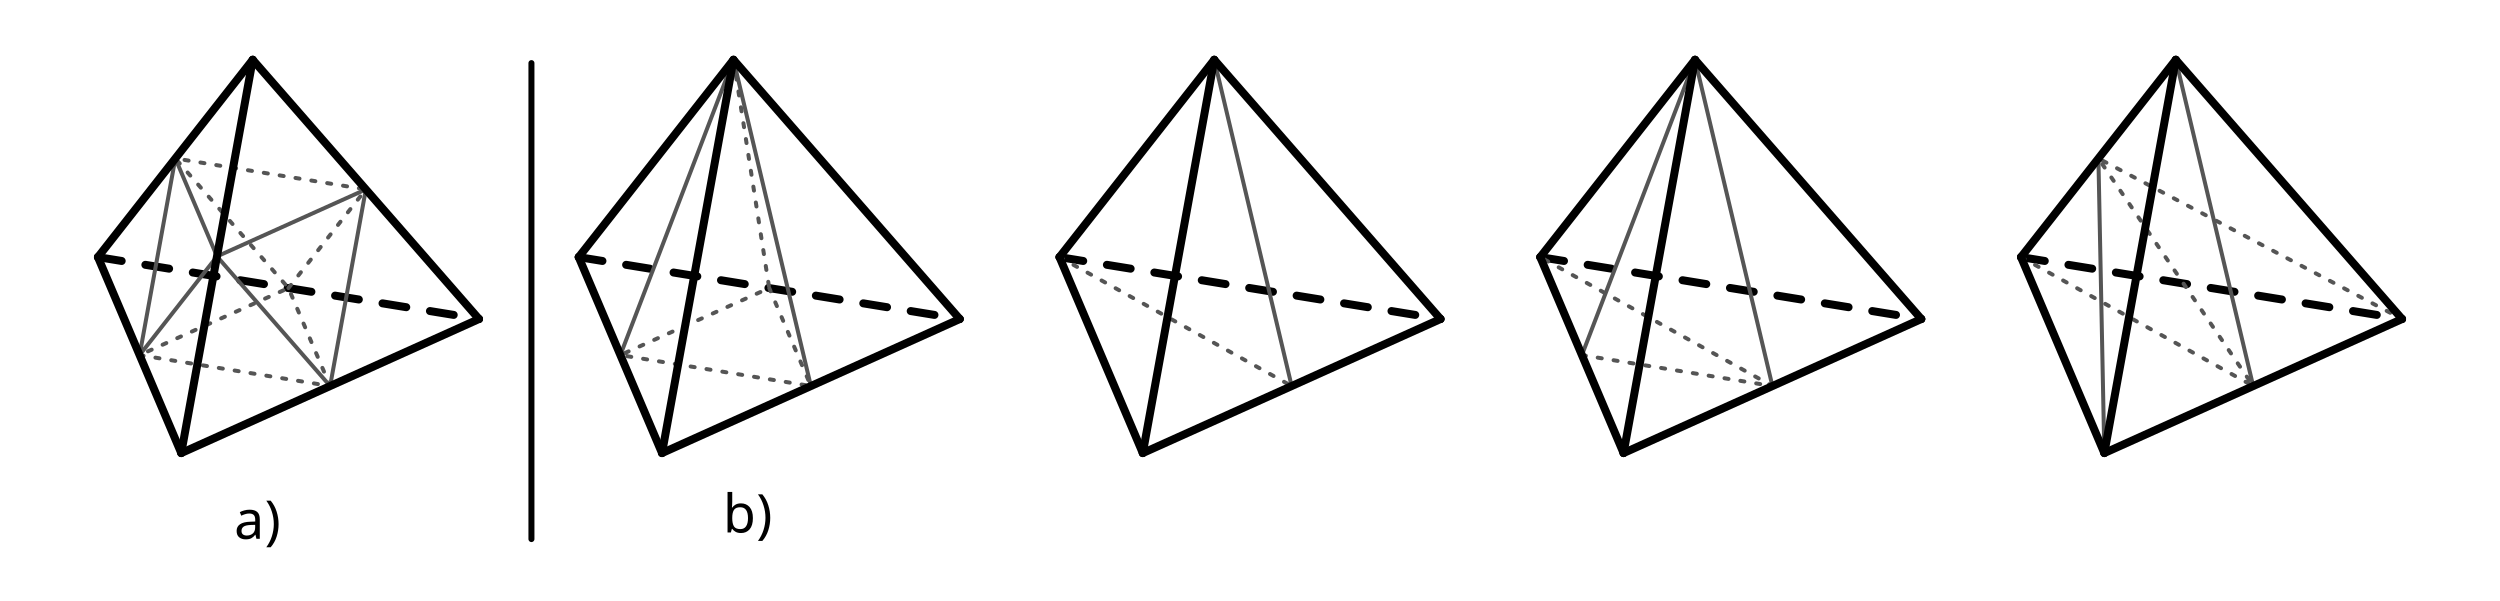
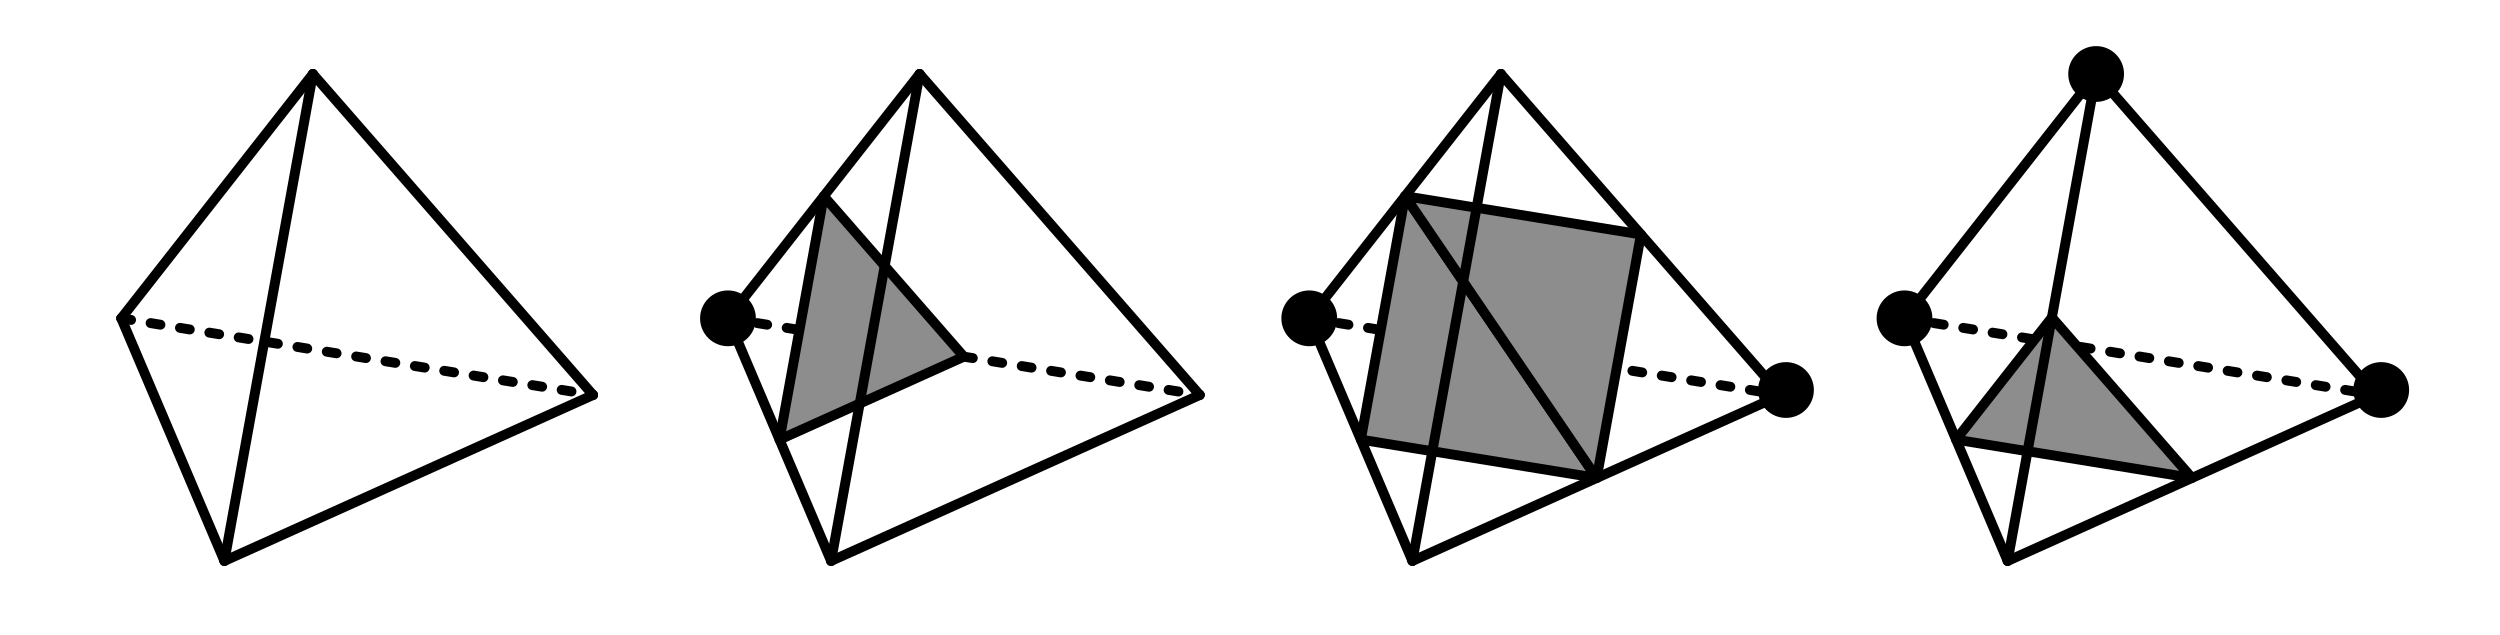
- <svg xmlns="http://www.w3.org/2000/svg" width="624" height="150" viewBox="0 0 624 150" version="1.1" id="svg1">
+ <svg xmlns="http://www.w3.org/2000/svg" width="504" height="128" viewBox="0 0 504 128" version="1.1" id="svg1">
  <defs id="defs1" />
  <g id="layer1" />
-   <g id="g51">
-     <path style="fill:none;stroke:#000000;stroke-width:1.999;stroke-linecap:round;stroke-linejoin:round;stroke-dasharray:5.997, 5.997;stroke-dashoffset:0;stroke-opacity:1" d="m 24.447,64.175 95.106,15.451" id="path35" />
-     <path style="fill:none;stroke-linecap:round;paint-order:fill markers stroke;stroke:#555555;stroke-opacity:1;stroke-width:1.002;stroke-dasharray:none;stroke-linejoin:round" d="M 34.843,88.629 54.159,64 43.763,39.546 Z" id="path31" />
-     <path style="fill:none;stroke:#555555;stroke-width:1.002;stroke-linecap:round;stroke-linejoin:round;stroke-dasharray:none;stroke-opacity:1;paint-order:fill markers stroke" d="m 54.159,64 28.237,32.354 8.921,-49.083 z" id="path32" />
-     <path style="fill:none;stroke:#555555;stroke-width:1.002;stroke-linecap:round;stroke-linejoin:round;stroke-dasharray:1.002,3.005;stroke-opacity:1;paint-order:fill markers stroke;stroke-dashoffset:0" d="M 34.843,88.629 82.395,96.354 72,71.901 34.843,88.629" id="path33" />
-     <path style="fill:none;stroke:#555555;stroke-width:1.002;stroke-linecap:round;stroke-linejoin:round;stroke-dasharray:1.002, 3.005;stroke-dashoffset:0;stroke-opacity:1;paint-order:fill markers stroke" d="M 72,71.901 91.316,47.272 43.763,39.546 Z" id="path34" />
-     <path style="fill:none;stroke:#000000;stroke-width:2;stroke-linecap:round;stroke-linejoin:round;stroke-dasharray:none;stroke-opacity:1" d="M 63.079,14.917 45.238,113.083" id="path36" />
-     <path style="fill:none;stroke:#000000;stroke-width:2;stroke-linecap:round;stroke-linejoin:round;stroke-dasharray:none;stroke-opacity:1" d="M 63.079,14.917 24.447,64.175" id="path37" />
-     <path style="fill:none;stroke:#000000;stroke-width:2;stroke-linecap:round;stroke-linejoin:round;stroke-dasharray:none;stroke-opacity:1" d="M 63.079,14.917 119.553,79.626" id="path38" />
-     <path style="fill:none;stroke:#000000;stroke-width:2;stroke-linecap:round;stroke-linejoin:round;stroke-dasharray:none;stroke-opacity:1" d="M 45.238,113.083 24.447,64.175" id="path39" />
-     <path style="fill:none;stroke:#000000;stroke-width:2;stroke-linecap:round;stroke-linejoin:round;stroke-dasharray:none;stroke-opacity:1" d="m 45.238,113.083 74.314,-33.456" id="path40" />
+   <g id="g57" transform="translate(-61.68818,-192)">
+     <path style="fill:none;stroke:#000000;stroke-width:2;stroke-linecap:round;stroke-linejoin:round;stroke-dasharray:2, 4;stroke-dashoffset:0;stroke-opacity:1" d="m 208.447,256.175 95.106,15.451" id="path40" />
+     <path style="fill:#8d8d8d;fill-opacity:1;stroke:#000000;stroke-width:2;stroke-linecap:round;stroke-linejoin:round;stroke-dasharray:none;stroke-opacity:1" d="M 218.843,280.629 256,263.901 227.763,231.546 Z" id="path42" />
+     <path style="fill:none;stroke:#000000;stroke-width:2;stroke-linecap:round;stroke-linejoin:round;stroke-dasharray:none;stroke-opacity:1" d="m 247.079,206.917 -17.841,98.165" id="path35" />
+     <path style="fill:none;stroke:#000000;stroke-width:2;stroke-linecap:round;stroke-linejoin:round;stroke-dasharray:none;stroke-opacity:1" d="m 247.079,206.917 -38.632,49.258" id="path36" />
+     <path style="fill:none;stroke:#000000;stroke-width:2;stroke-linecap:round;stroke-linejoin:round;stroke-dasharray:none;stroke-opacity:1" d="m 247.079,206.917 56.473,64.709" id="path37" />
+     <path style="fill:none;stroke:#000000;stroke-width:2;stroke-linecap:round;stroke-linejoin:round;stroke-dasharray:none;stroke-opacity:1" d="m 229.238,305.083 -20.791,-48.907" id="path38" />
+     <path style="fill:none;stroke:#000000;stroke-width:2;stroke-linecap:round;stroke-linejoin:round;stroke-dasharray:none;stroke-opacity:1" d="m 229.238,305.083 74.314,-33.456" id="path39" />
+     <circle style="fill:#000000;stroke-width:0.8" id="path41" cx="208.447" cy="256.175" r="5.624" />
  </g>
-   <g id="g52">
-     <path style="fill:none;stroke:#000000;stroke-width:1.999;stroke-linecap:round;stroke-linejoin:round;stroke-dasharray:5.997, 5.997;stroke-dashoffset:0;stroke-opacity:1" d="m 144.447,64.175 95.106,15.451" id="path7" />
-     <path style="fill:none;stroke:#555555;stroke-width:1.002;stroke-linecap:round;stroke-linejoin:round;stroke-dasharray:none;stroke-dashoffset:0;stroke-opacity:1;paint-order:fill markers stroke;font-variation-settings:normal;opacity:1;vector-effect:none;fill-opacity:1;stroke-miterlimit:4;-inkscape-stroke:none;stop-color:#000000;stop-opacity:1" d="M 154.843,88.629 183.079,14.917" id="path41" />
-     <path style="font-variation-settings:normal;opacity:1;vector-effect:none;fill:none;fill-opacity:1;stroke:#555555;stroke-width:1.002;stroke-linecap:round;stroke-linejoin:round;stroke-miterlimit:4;stroke-dasharray:none;stroke-dashoffset:0;stroke-opacity:1;-inkscape-stroke:none;paint-order:fill markers stroke" d="M 202.395,96.354 183.079,14.917" id="path42" />
-     <path style="font-variation-settings:normal;opacity:1;vector-effect:none;fill:none;fill-opacity:1;stroke:#555555;stroke-width:1.002;stroke-linecap:round;stroke-linejoin:round;stroke-miterlimit:4;stroke-dasharray:1.002, 3.005;stroke-dashoffset:0;stroke-opacity:1;-inkscape-stroke:none;paint-order:fill markers stroke;stop-color:#000000;stop-opacity:1" d="m 183.079,14.917 8.921,56.983 -37.157,16.728 47.553,7.725 -10.396,-24.454" id="path43" />
-     <path style="fill:none;stroke:#000000;stroke-width:2;stroke-linecap:round;stroke-linejoin:round;stroke-dasharray:none;stroke-opacity:1" d="m 183.079,14.917 -17.841,98.165" id="path8" />
-     <path style="fill:none;stroke:#000000;stroke-width:2;stroke-linecap:round;stroke-linejoin:round;stroke-dasharray:none;stroke-opacity:1" d="M 183.079,14.917 144.447,64.175" id="path9" />
-     <path style="fill:none;stroke:#000000;stroke-width:2;stroke-linecap:round;stroke-linejoin:round;stroke-dasharray:none;stroke-opacity:1" d="m 183.079,14.917 56.473,64.709" id="path10" />
-     <path style="fill:none;stroke:#000000;stroke-width:2;stroke-linecap:round;stroke-linejoin:round;stroke-dasharray:none;stroke-opacity:1" d="M 165.238,113.083 144.447,64.175" id="path11" />
-     <path style="fill:none;stroke:#000000;stroke-width:2;stroke-linecap:round;stroke-linejoin:round;stroke-dasharray:none;stroke-opacity:1" d="m 165.238,113.083 74.314,-33.456" id="path12" />
+   <g id="g58" transform="translate(-94.63277,-192)">
+     <path style="fill:none;stroke:#000000;stroke-width:2;stroke-linecap:round;stroke-linejoin:round;stroke-dasharray:2, 4;stroke-dashoffset:0;stroke-opacity:1" d="m 358.58,256.175 95.106,15.451" id="path48" />
+     <path style="fill:none;stroke:#000000;stroke-width:2;stroke-linecap:round;stroke-linejoin:round;stroke-dasharray:none;stroke-opacity:1" d="m 397.213,206.917 -38.632,49.258" id="path44" />
+     <path style="fill:none;stroke:#000000;stroke-width:2;stroke-linecap:round;stroke-linejoin:round;stroke-dasharray:none;stroke-opacity:1" d="m 397.213,206.917 56.473,64.709" id="path45" />
+     <path style="fill:none;stroke:#000000;stroke-width:2;stroke-linecap:round;stroke-linejoin:round;stroke-dasharray:none;stroke-opacity:1" d="m 379.372,305.083 -20.791,-48.907" id="path46" />
+     <path style="fill:none;stroke:#000000;stroke-width:2;stroke-linecap:round;stroke-linejoin:round;stroke-dasharray:none;stroke-opacity:1" d="m 379.372,305.083 74.314,-33.456" id="path47" />
+     <circle style="fill:#000000;stroke-width:0.8" id="circle48" cx="358.58" cy="256.175" r="5.624" />
+     <path style="font-variation-settings:normal;opacity:1;vector-effect:none;fill:#8d8d8d;fill-opacity:1;stroke:#000000;stroke-width:2;stroke-linecap:round;stroke-linejoin:round;stroke-miterlimit:4;stroke-dasharray:none;stroke-dashoffset:0;stroke-opacity:1;-inkscape-stroke:none;stop-color:#000000;stop-opacity:1" d="m 368.976,280.629 47.553,7.725 -38.632,-56.808 z" id="path49" />
+     <circle style="fill:#000000;stroke-width:0.8" id="circle49" cx="454.686" cy="270.626" r="5.624" />
+     <path style="font-variation-settings:normal;opacity:1;vector-effect:none;fill:#8d8d8d;fill-opacity:1;stroke:#000000;stroke-width:2;stroke-linecap:round;stroke-linejoin:round;stroke-miterlimit:4;stroke-dasharray:none;stroke-dashoffset:0;stroke-opacity:1;-inkscape-stroke:none;paint-order:normal;stop-color:#000000;stop-opacity:1" d="m 416.529,288.354 8.921,-49.083 -47.553,-7.725 z" id="path50" />
+     <path style="fill:none;stroke:#000000;stroke-width:2;stroke-linecap:round;stroke-linejoin:round;stroke-dasharray:none;stroke-opacity:1" d="m 397.213,206.917 -17.841,98.165" id="path43" />
  </g>
-   <g id="g53">
-     <path style="fill:none;stroke:#000000;stroke-width:1.999;stroke-linecap:round;stroke-linejoin:round;stroke-dasharray:5.997, 5.997;stroke-dashoffset:0;stroke-opacity:1" d="m 264.447,64.175 95.106,15.451" id="path13" />
-     <path style="font-variation-settings:normal;opacity:1;vector-effect:none;fill:none;fill-opacity:1;stroke:#555555;stroke-width:1.002;stroke-linecap:round;stroke-linejoin:round;stroke-miterlimit:4;stroke-dasharray:none;stroke-dashoffset:0;stroke-opacity:1;-inkscape-stroke:none;paint-order:fill markers stroke;stop-color:#000000;stop-opacity:1" d="M 303.079,14.917 322.395,96.354" id="path44" />
-     <path style="font-variation-settings:normal;opacity:1;vector-effect:none;fill:none;fill-opacity:1;stroke:#555555;stroke-width:1.002;stroke-linecap:round;stroke-linejoin:round;stroke-miterlimit:4;stroke-dasharray:1.002, 3.005;stroke-dashoffset:0;stroke-opacity:1;-inkscape-stroke:none;paint-order:fill markers stroke" d="M 264.447,64.175 322.395,96.354" id="path45" />
-     <path style="fill:none;stroke:#000000;stroke-width:2;stroke-linecap:round;stroke-linejoin:round;stroke-dasharray:none;stroke-opacity:1" d="m 303.079,14.917 -17.841,98.165" id="path14" />
-     <path style="fill:none;stroke:#000000;stroke-width:2;stroke-linecap:round;stroke-linejoin:round;stroke-dasharray:none;stroke-opacity:1" d="M 303.079,14.917 264.447,64.175" id="path15" />
-     <path style="fill:none;stroke:#000000;stroke-width:2;stroke-linecap:round;stroke-linejoin:round;stroke-dasharray:none;stroke-opacity:1" d="m 303.079,14.917 56.473,64.709" id="path16" />
-     <path style="fill:none;stroke:#000000;stroke-width:2;stroke-linecap:round;stroke-linejoin:round;stroke-dasharray:none;stroke-opacity:1" d="M 285.238,113.083 264.447,64.175" id="path17" />
-     <path style="fill:none;stroke:#000000;stroke-width:2;stroke-linecap:round;stroke-linejoin:round;stroke-dasharray:none;stroke-opacity:1" d="m 285.238,113.083 74.314,-33.456" id="path18" />
+   <g id="g59" transform="translate(-44.26245,-192)">
+     <path style="fill:none;stroke:#000000;stroke-width:1.999;stroke-linecap:round;stroke-linejoin:round;stroke-dasharray:1.999, 3.998;stroke-dashoffset:0;stroke-opacity:1" d="m 68.709,256.175 95.106,15.451" id="path51" />
+     <path style="fill:none;stroke:#000000;stroke-width:2;stroke-linecap:round;stroke-linejoin:round;stroke-dasharray:none;stroke-opacity:1" d="m 107.342,206.917 -17.841,98.165" id="path53" />
+     <path style="fill:none;stroke:#000000;stroke-width:2;stroke-linecap:round;stroke-linejoin:round;stroke-dasharray:none;stroke-opacity:1" d="M 107.342,206.917 68.709,256.175" id="path54" />
+     <path style="fill:none;stroke:#000000;stroke-width:2;stroke-linecap:round;stroke-linejoin:round;stroke-dasharray:none;stroke-opacity:1" d="m 107.342,206.917 56.473,64.709" id="path55" />
+     <path style="fill:none;stroke:#000000;stroke-width:2;stroke-linecap:round;stroke-linejoin:round;stroke-dasharray:none;stroke-opacity:1" d="m 89.501,305.083 -20.791,-48.907" id="path56" />
+     <path style="fill:none;stroke:#000000;stroke-width:2;stroke-linecap:round;stroke-linejoin:round;stroke-dasharray:none;stroke-opacity:1" d="m 89.501,305.083 74.314,-33.456" id="path57" />
  </g>
-   <g id="g54">
-     <path style="fill:none;stroke:#000000;stroke-width:1.999;stroke-linecap:round;stroke-linejoin:round;stroke-dasharray:5.997, 5.997;stroke-dashoffset:0;stroke-opacity:1" d="m 384.447,64.175 95.106,15.451" id="path19" />
-     <path style="font-variation-settings:normal;opacity:1;vector-effect:none;fill:none;fill-opacity:1;stroke:#555555;stroke-width:1.002;stroke-linecap:round;stroke-linejoin:round;stroke-miterlimit:4;stroke-dasharray:none;stroke-dashoffset:0;stroke-opacity:1;-inkscape-stroke:none;paint-order:fill markers stroke" d="M 423.079,14.917 442.395,96.354" id="path46" />
-     <path style="font-variation-settings:normal;opacity:1;vector-effect:none;fill:none;fill-opacity:1;stroke:#555555;stroke-width:1.002;stroke-linecap:round;stroke-linejoin:round;stroke-miterlimit:4;stroke-dasharray:1.002, 3.005;stroke-dashoffset:0;stroke-opacity:1;-inkscape-stroke:none;paint-order:fill markers stroke;stop-color:#000000;stop-opacity:1" d="M 394.843,88.629 442.395,96.354 384.447,64.175" id="path47" />
-     <path style="font-variation-settings:normal;opacity:1;vector-effect:none;fill:none;fill-opacity:1;stroke:#555555;stroke-width:1.002;stroke-linecap:round;stroke-linejoin:round;stroke-miterlimit:4;stroke-dasharray:none;stroke-dashoffset:0;stroke-opacity:1;-inkscape-stroke:none;paint-order:fill markers stroke;stop-color:#000000;stop-opacity:1" d="M 423.079,14.917 394.843,88.629" id="path48" />
-     <path style="fill:none;stroke:#000000;stroke-width:2;stroke-linecap:round;stroke-linejoin:round;stroke-dasharray:none;stroke-opacity:1" d="m 423.079,14.917 -17.841,98.165" id="path20" />
-     <path style="fill:none;stroke:#000000;stroke-width:2;stroke-linecap:round;stroke-linejoin:round;stroke-dasharray:none;stroke-opacity:1" d="M 423.079,14.917 384.447,64.175" id="path21" />
-     <path style="fill:none;stroke:#000000;stroke-width:2;stroke-linecap:round;stroke-linejoin:round;stroke-dasharray:none;stroke-opacity:1" d="m 423.079,14.917 56.473,64.709" id="path22" />
-     <path style="fill:none;stroke:#000000;stroke-width:2;stroke-linecap:round;stroke-linejoin:round;stroke-dasharray:none;stroke-opacity:1" d="M 405.238,113.083 384.447,64.175" id="path23" />
-     <path style="fill:none;stroke:#000000;stroke-width:2;stroke-linecap:round;stroke-linejoin:round;stroke-dasharray:none;stroke-opacity:1" d="m 405.238,113.083 74.314,-33.456" id="path24" />
+   <g id="g66" transform="translate(25.36723,-192)">
+     <path style="fill:none;stroke:#000000;stroke-width:2;stroke-linecap:round;stroke-linejoin:round;stroke-dasharray:2, 4;stroke-dashoffset:0;stroke-opacity:1" d="m 358.58,256.175 95.106,15.451" id="path59" />
+     <path style="fill:none;stroke:#000000;stroke-width:2;stroke-linecap:round;stroke-linejoin:round;stroke-dasharray:none;stroke-opacity:1" d="m 397.213,206.917 -38.632,49.258" id="path60" />
+     <path style="fill:none;stroke:#000000;stroke-width:2;stroke-linecap:round;stroke-linejoin:round;stroke-dasharray:none;stroke-opacity:1" d="m 397.213,206.917 56.473,64.709" id="path61" />
+     <path style="fill:none;stroke:#000000;stroke-width:2;stroke-linecap:round;stroke-linejoin:round;stroke-dasharray:none;stroke-opacity:1" d="m 379.372,305.083 -20.791,-48.907" id="path62" />
+     <path style="fill:none;stroke:#000000;stroke-width:2;stroke-linecap:round;stroke-linejoin:round;stroke-dasharray:none;stroke-opacity:1" d="m 379.372,305.083 74.314,-33.456" id="path63" />
+     <circle style="fill:#000000;stroke-width:0.8" id="circle63" cx="358.58" cy="256.175" r="5.624" />
+     <path style="font-variation-settings:normal;opacity:1;vector-effect:none;fill:#8d8d8d;fill-opacity:1;stroke:#000000;stroke-width:2;stroke-linecap:round;stroke-linejoin:round;stroke-miterlimit:4;stroke-dasharray:none;stroke-dashoffset:0;stroke-opacity:1;-inkscape-stroke:none;stop-color:#000000;stop-opacity:1" d="M 368.976,280.629 416.529,288.354 388.292,256 Z" id="path64" />
+     <circle style="fill:#000000;stroke-width:0.8" id="circle64" cx="454.686" cy="270.626" r="5.624" />
+     <path style="fill:none;stroke:#000000;stroke-width:2;stroke-linecap:round;stroke-linejoin:round;stroke-dasharray:none;stroke-opacity:1" d="m 397.213,206.917 -17.841,98.165" id="path66" />
+     <circle style="fill:#000000;stroke-width:0.8" id="circle66" cx="397.213" cy="206.917" r="5.624" />
  </g>
-   <g id="g55">
-     <path style="fill:none;stroke:#000000;stroke-width:1.999;stroke-linecap:round;stroke-linejoin:round;stroke-dasharray:5.997, 5.997;stroke-dashoffset:0;stroke-opacity:1" d="m 504.447,64.175 95.106,15.451" id="path25" />
-     <path style="font-variation-settings:normal;opacity:1;vector-effect:none;fill:none;fill-opacity:1;stroke:#555555;stroke-width:1.002;stroke-linecap:round;stroke-linejoin:round;stroke-miterlimit:4;stroke-dasharray:none;stroke-dashoffset:0;stroke-opacity:1;-inkscape-stroke:none;paint-order:fill markers stroke" d="M 525.238,113.083 523.763,39.546" id="path49" />
-     <path style="font-variation-settings:normal;opacity:1;vector-effect:none;fill:none;fill-opacity:1;stroke:#555555;stroke-width:1.002;stroke-linecap:round;stroke-linejoin:round;stroke-miterlimit:4;stroke-dasharray:none;stroke-dashoffset:0;stroke-opacity:1;-inkscape-stroke:none;paint-order:fill markers stroke" d="M 543.079,14.917 562.395,96.354" id="path50" />
-     <path style="font-variation-settings:normal;opacity:1;vector-effect:none;fill:none;fill-opacity:1;stroke:#555555;stroke-width:1.002;stroke-linecap:round;stroke-linejoin:round;stroke-miterlimit:4;stroke-dasharray:1.002, 3.005;stroke-dashoffset:0;stroke-opacity:1;-inkscape-stroke:none;paint-order:fill markers stroke;stop-color:#000000;stop-opacity:1" d="M 504.447,64.175 562.395,96.354 523.763,39.546 599.553,79.626" id="path51" />
-     <path style="fill:none;stroke:#000000;stroke-width:2;stroke-linecap:round;stroke-linejoin:round;stroke-dasharray:none;stroke-opacity:1" d="m 543.079,14.917 -17.841,98.165" id="path26" />
-     <path style="fill:none;stroke:#000000;stroke-width:2;stroke-linecap:round;stroke-linejoin:round;stroke-dasharray:none;stroke-opacity:1" d="M 543.079,14.917 504.447,64.175" id="path27" />
-     <path style="fill:none;stroke:#000000;stroke-width:2;stroke-linecap:round;stroke-linejoin:round;stroke-dasharray:none;stroke-opacity:1" d="m 543.079,14.917 56.473,64.709" id="path28" />
-     <path style="fill:none;stroke:#000000;stroke-width:2;stroke-linecap:round;stroke-linejoin:round;stroke-dasharray:none;stroke-opacity:1" d="M 525.238,113.083 504.447,64.175" id="path29" />
-     <path style="fill:none;stroke:#000000;stroke-width:2;stroke-linecap:round;stroke-linejoin:round;stroke-dasharray:none;stroke-opacity:1" d="m 525.238,113.083 74.314,-33.456" id="path30" />
-   </g>
-   <text xml:space="preserve" style="font-weight:100;font-size:13.333px;line-height:normal;font-family:'Adelphe Floreal';-inkscape-font-specification:'Adelphe Floreal Thin';font-variation-settings:normal;text-align:start;text-decoration-color:#000000;letter-spacing:0.13px;writing-mode:lr-tb;direction:ltr;text-anchor:start;white-space:pre;opacity:1;vector-effect:none;fill:none;fill-opacity:1;stroke:#555555;stroke-width:1.002;stroke-linecap:round;stroke-linejoin:round;stroke-miterlimit:4;stroke-dasharray:1.002, 3.005;stroke-dashoffset:0;stroke-opacity:1;-inkscape-stroke:none;paint-order:fill markers stroke" x="58.454" y="134.484" id="text51">
-     <tspan id="tspan51" x="58.454" y="134.484" style="fill:#000000;fill-opacity:1;stroke:none">a)</tspan>
-   </text>
-   <text xml:space="preserve" style="font-weight:100;font-size:13.333px;line-height:normal;font-family:'Adelphe Floreal';-inkscape-font-specification:'Adelphe Floreal Thin';font-variation-settings:normal;text-align:start;text-decoration-color:#000000;letter-spacing:0.13px;writing-mode:lr-tb;direction:ltr;text-anchor:start;white-space:pre;vector-effect:none;fill:none;fill-opacity:1;stroke:#555555;stroke-width:1.002;stroke-linecap:round;stroke-linejoin:round;stroke-miterlimit:4;stroke-dasharray:1.002, 3.005;stroke-dashoffset:0;stroke-opacity:1;-inkscape-stroke:none;paint-order:fill markers stroke" x="180.454" y="132.907" id="text51-7">
-     <tspan id="tspan51-3" x="180.454" y="132.907" style="fill:#000000;fill-opacity:1;stroke:none">b)</tspan>
-   </text>
-   <path style="font-variation-settings:normal;opacity:1;fill:none;fill-opacity:1;stroke:#000000;stroke-width:1.5;stroke-linecap:round;stroke-linejoin:round;stroke-miterlimit:4;stroke-dasharray:none;stroke-dashoffset:0;stroke-opacity:1;paint-order:fill markers stroke" d="M 132.647,15.75 V 134.55" id="path55" />
</svg>
